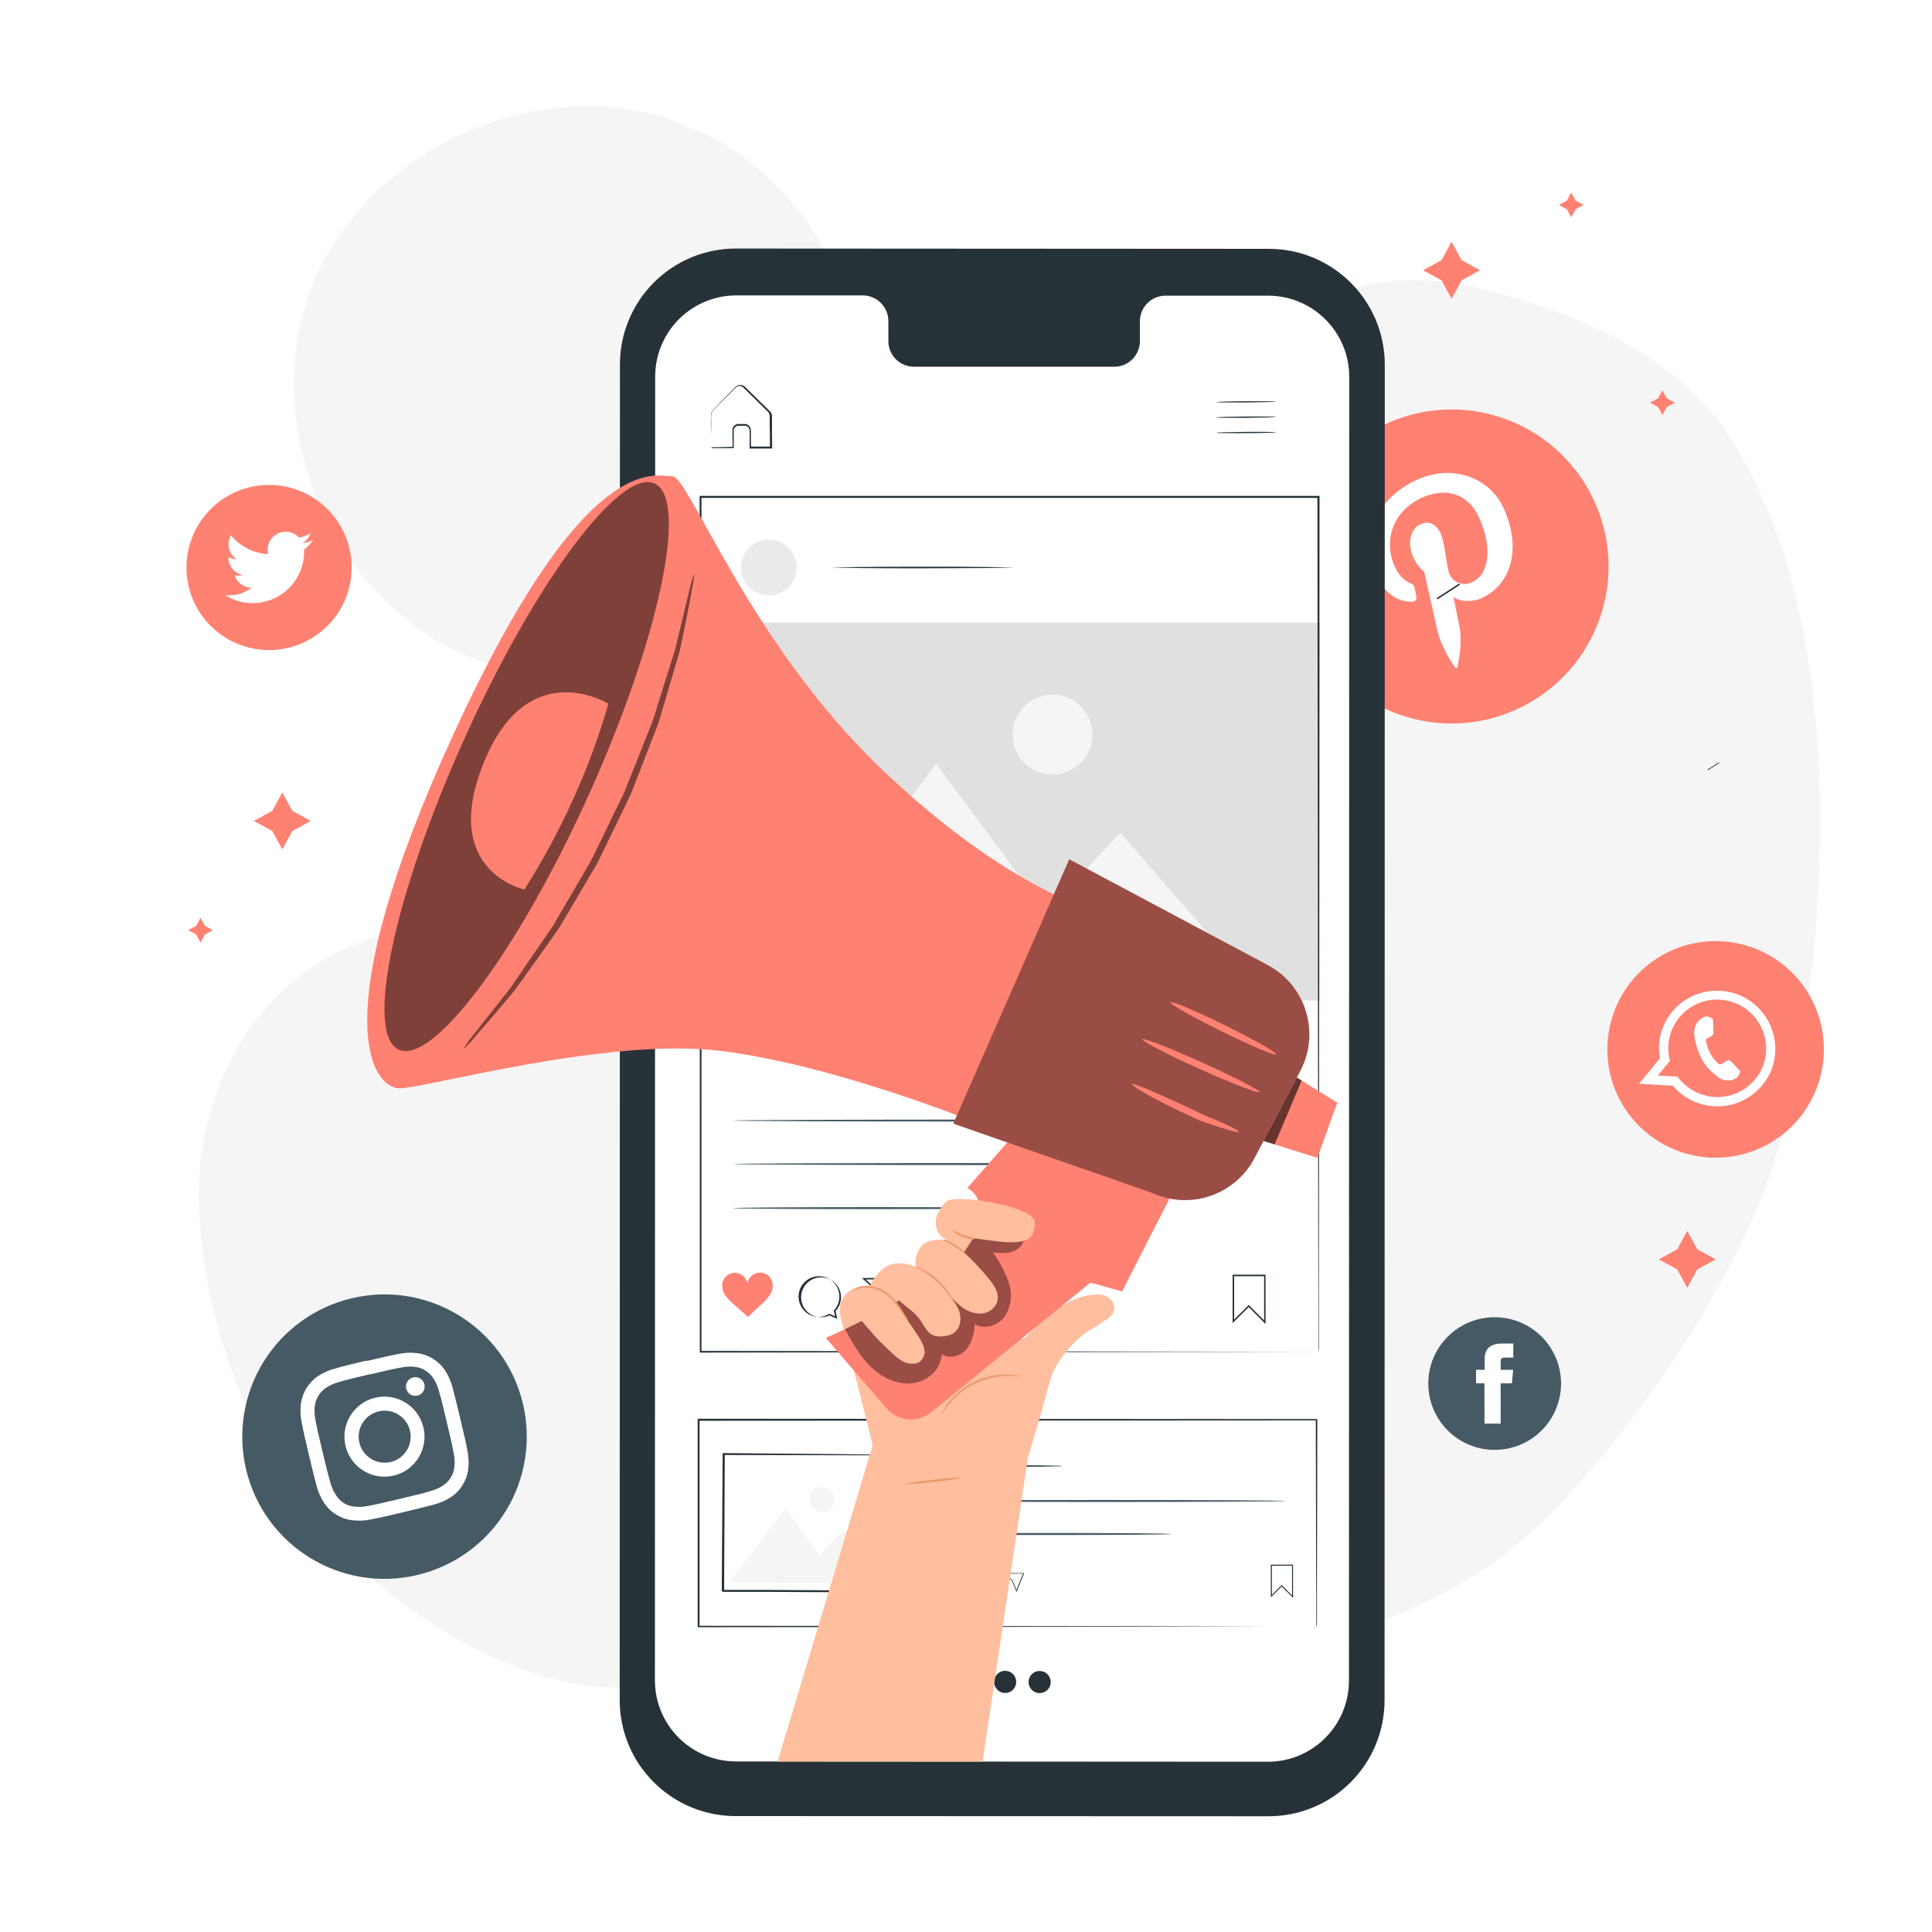
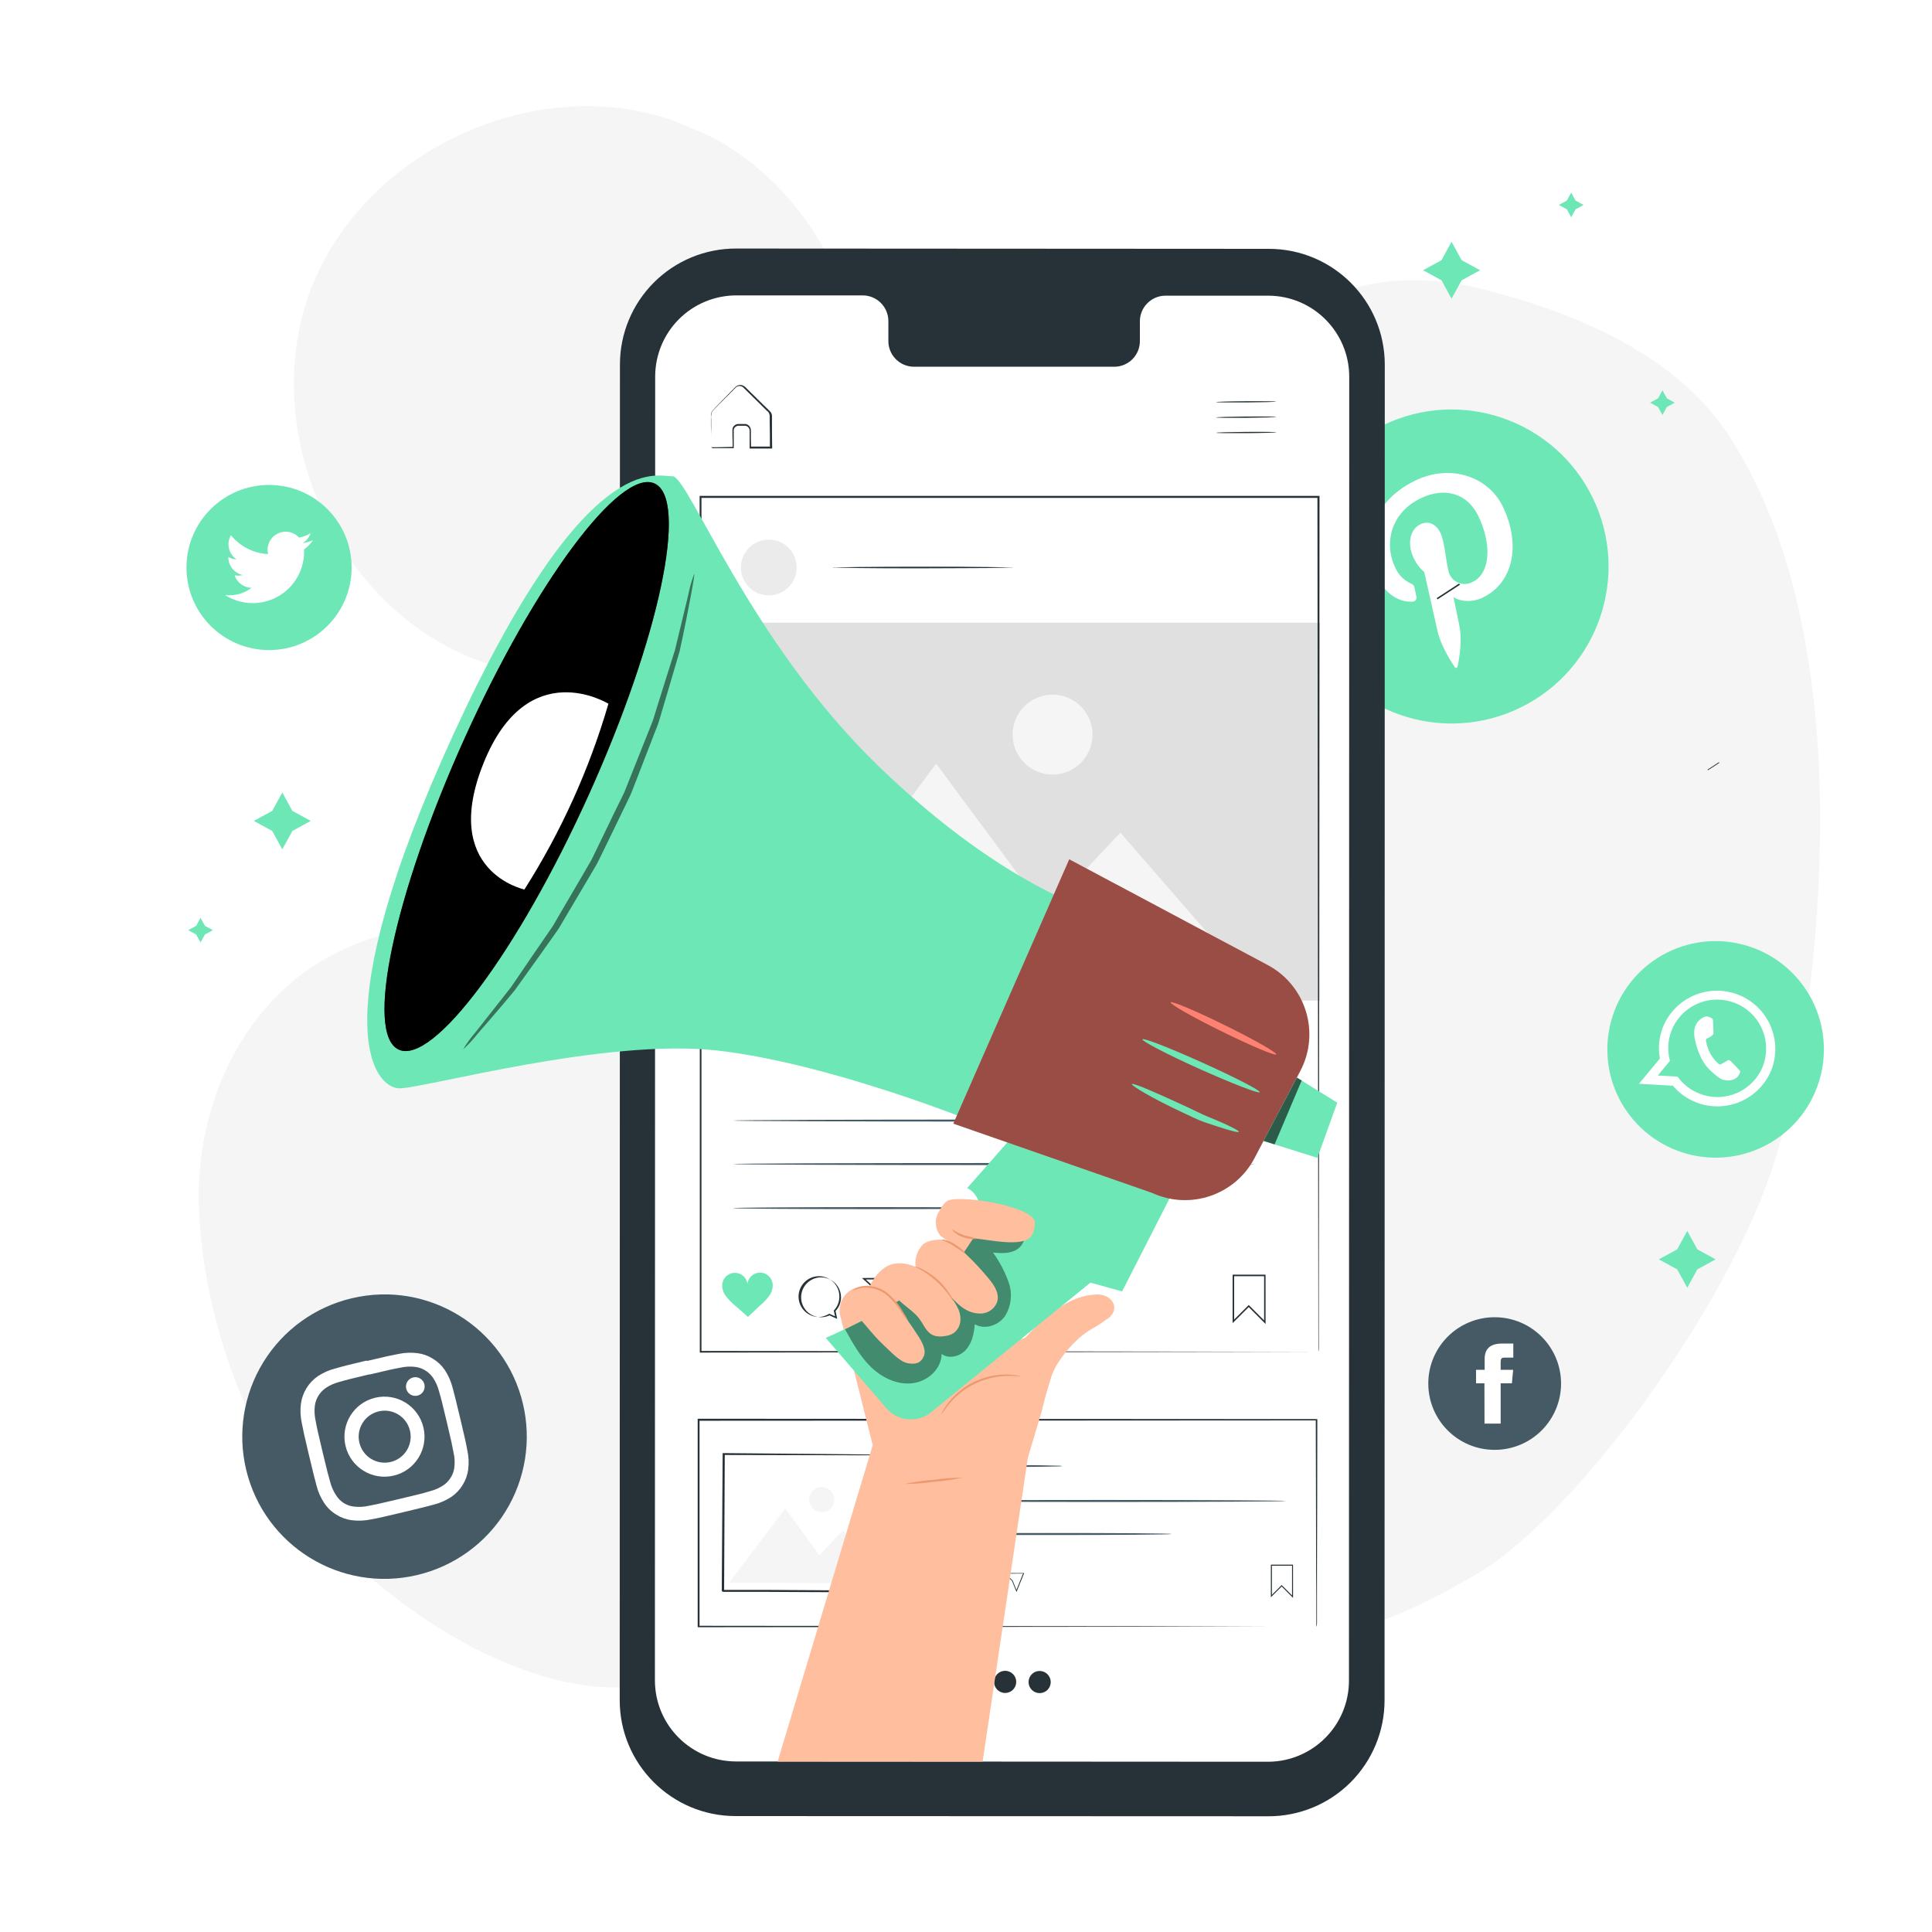
<svg xmlns="http://www.w3.org/2000/svg" class="animated" id="freepik_stories-mobile-marketing" viewBox="0 0 500 500" version="1.1" xmlnssvgjs="http://svgjs.com/svgjs">
  <style>svg#freepik_stories-mobile-marketing:not(.animated) .animable {opacity: 0;}svg#freepik_stories-mobile-marketing.animated #freepik--Icons--inject-197 {animation: 1.5s Infinite  linear floating;animation-delay: 0s;}svg#freepik_stories-mobile-marketing.animated #freepik--Megaphone--inject-197 {animation: 6s Infinite  linear shake;animation-delay: 0s;}            @keyframes floating {                0% {                    opacity: 1;                    transform: translateY(0px);                }                50% {                    transform: translateY(-10px);                }                100% {                    opacity: 1;                    transform: translateY(0px);                }            }                    @keyframes shake {                10%, 90% {                    transform: translate3d(-1px, 0, 0);                  }                  20%, 80% {                    transform: translate3d(2px, 0, 0);                  }                  30%, 50%, 70% {                    transform: translate3d(-4px, 0, 0);                  }                  40%, 60% {                    transform: translate3d(4px, 0, 0);                  }            }        .animator-hidden { display: none; }</style>
  <g id="freepik--background-simple--inject-197" class="animable" style="transform-origin: 261.224px 232.095px;">
    <path d="M469.9,186.18c-2.59-27.48-9-52.63-22.49-73.47S407.79,80.89,383.7,74.83,339.46,74.49,322,92.14c-18.3,18.49-23.86,46.94-29,72.45s-15,58.57-35.76,74.3c-23.61,17.92-60.7,8.23-90,3.76s-61.75-8.79-86.46,7.59c-20.26,13.44-30.51,39-29.27,63.28s8.72,46.73,20.95,67.75c16.83,29,66.47,64.17,99.89,53.48l144.12-8.12c27.17-12.47,21,6.77,65.34-19.05,25.84-15,65.69-69.46,77.4-106.9C469.49,267.83,473.12,220.44,469.9,186.18Z" style="fill: rgb(245, 245, 245); transform-origin: 261.224px 254.603px;" id="el6wc5trmtk1" class="animable" />
    <path d="M182.86,34.82,173.69,31c-36.05-12.22-79.95,8.55-93.36,44.18s5.87,80.19,41,94.79,80.34-3.19,96.11-37.84S217,51.74,182.86,34.82Z" style="fill: rgb(245, 245, 245); transform-origin: 149.774px 101.29px;" id="elu1hr32lqx9s" class="animable" />
  </g>
  <g id="freepik--Floor--inject-197" class="animable animator-hidden" style="transform-origin: 248.985px 469.32px;">
    <path d="M470.47,469.32c0,.15-99.17.26-221.47.26s-221.5-.11-221.5-.26,99.15-.26,221.5-.26S470.47,469.18,470.47,469.32Z" style="fill: rgb(38, 50, 56); transform-origin: 248.985px 469.32px;" id="el2fq886upwyy" class="animable" />
  </g>
  <g id="freepik--Icons--inject-197" class="animable" style="transform-origin: 260.142px 257.292px;">
-     <path d="M393.43,183.15h0a40.64,40.64,0,0,1-54.31-18.77h0a40.64,40.64,0,0,1,18.77-54.31h0a40.63,40.63,0,0,1,54.31,18.77h0A40.63,40.63,0,0,1,393.43,183.15Z" style="fill: #FF8172; transform-origin: 375.662px 146.608px;" id="elsxfchmkb51n" class="animable" />
+     <path d="M393.43,183.15h0a40.64,40.64,0,0,1-54.31-18.77h0a40.64,40.64,0,0,1,18.77-54.31h0a40.63,40.63,0,0,1,54.31,18.77h0A40.63,40.63,0,0,1,393.43,183.15Z" style="fill: #6EE7B7; transform-origin: 375.662px 146.608px;" id="elsxfchmkb51n" class="animable" />
    <path d="M365.62,155.69a1,1,0,0,0,.95-1.23c-.1-.49-.37-1.73-.47-2.24-.14-.71-.31-.9-1-1.22a8,8,0,0,1-4-4.09c-3.06-6.3-1.09-14.23,6.47-17.9,6.69-3.26,12.36-1,15,4.5,3.49,7.19,3.26,14.8-1.46,17.1a4.29,4.29,0,0,1-6.27-2.89c-.78-3.52-1-7.63-2.1-9.91-1-2-2.92-3.21-5.18-2.11-2.67,1.3-3.47,5.1-1.67,8.79a10.68,10.68,0,0,0,2.71,3.56s2.9,12.88,3.4,15.14c1,4.49,4.22,9,4.53,9.51a.38.38,0,0,0,.67-.15c.09-.44,1.36-5.9.53-10.34-.23-1.26-1.58-7.71-1.58-7.71,1.67,1.23,4.91,1.46,7.6.15,8-3.9,9.9-13.85,5.14-23.63-3.59-7.39-13.21-11.23-22.72-6.6-11.85,5.76-13.69,17.15-10.25,24.23C358,152.94,361.45,156,365.62,155.69Z" style="fill: rgb(255, 255, 255); transform-origin: 372.921px 147.627px;" id="elkyjuluma6rl" class="animable" />
-     <path d="M434,297.76h0a28,28,0,0,1-16.17-36.18h0A28,28,0,0,1,454,245.4h0a28,28,0,0,1,16.17,36.18h0A28,28,0,0,1,434,297.76Z" style="fill: #FF8172; transform-origin: 444px 271.58px;" id="el8yog5e22wot" class="animable" />
+     <path d="M434,297.76h0a28,28,0,0,1-16.17-36.18h0A28,28,0,0,1,454,245.4h0a28,28,0,0,1,16.17,36.18h0A28,28,0,0,1,434,297.76Z" style="fill: #6EE7B7; transform-origin: 444px 271.58px;" id="el8yog5e22wot" class="animable" />
    <path d="M458.64,276.34a15.09,15.09,0,0,0-28.07-11c-.09.2-.17.41-.25.61a14.82,14.82,0,0,0-.74,8l-5.41,6.53,8.76.5a15.09,15.09,0,0,0,25.58-4.26A3.62,3.62,0,0,0,458.64,276.34Zm-18.72,6.73a12.6,12.6,0,0,1-5.77-4.44l-5.11-.29,3.15-3.8a12.47,12.47,0,0,1,.37-7.76c.15-.38.32-.76.5-1.12a12.69,12.69,0,0,1,23.52,9.24c-.09.32-.19.63-.31.94A12.65,12.65,0,0,1,439.92,283.07Z" style="fill: rgb(255, 255, 255); fill-rule: evenodd; transform-origin: 441.807px 271.359px;" id="elqfyjiv41y3i" class="animable" />
    <path d="M449.8,276.6c-.29-.3-1.66-1.78-1.94-2s-.48-.38-.84-.12-1.33.77-1.61.92-.5.1-.78-.2a10.09,10.09,0,0,1-2.13-2.77,11,11,0,0,1-1-3.1c-.06-.42.18-.54.42-.64s.5-.27.75-.4l.19-.12a3.53,3.53,0,0,0,.37-.33.65.65,0,0,0,.21-.61c0-.2-.07-2.16-.1-2.95s-.36-.79-.56-.87-.42-.2-.65-.28a1.37,1.37,0,0,0-1.09.07,4.16,4.16,0,0,0-2.3,2.41,4.66,4.66,0,0,0-.27,1.23,8.26,8.26,0,0,0,.33,2.85c.09.29.94,4.71,3.92,7.43s3.17,2.26,3.83,2.44a3.67,3.67,0,0,0,3-.74,3,3,0,0,0,.83-1.55C450.27,277.08,450.08,276.9,449.8,276.6Z" style="fill: rgb(255, 255, 255); fill-rule: evenodd; transform-origin: 444.418px 271.338px;" id="ely88ja86tu4" class="animable" />
-     <path d="M69.63,168.24h0a21.37,21.37,0,0,1-21.37-21.37h0A21.37,21.37,0,0,1,69.63,125.5h0A21.37,21.37,0,0,1,91,146.87h0A21.37,21.37,0,0,1,69.63,168.24Z" style="fill: #FF8172; transform-origin: 69.63px 146.87px;" id="el3r9x7bfvo6o" class="animable" />
+     <path d="M69.63,168.24h0a21.37,21.37,0,0,1-21.37-21.37h0A21.37,21.37,0,0,1,69.63,125.5h0A21.37,21.37,0,0,1,91,146.87h0A21.37,21.37,0,0,1,69.63,168.24Z" style="fill: #6EE7B7; transform-origin: 69.63px 146.87px;" id="el3r9x7bfvo6o" class="animable" />
    <path d="M58.25,154a13.3,13.3,0,0,0,20.44-11.8A9.58,9.58,0,0,0,81,139.81a9.65,9.65,0,0,1-2.69.74A4.7,4.7,0,0,0,80.39,138a9.14,9.14,0,0,1-3,1.13,4.68,4.68,0,0,0-8,4.27,13.29,13.29,0,0,1-9.63-4.89,4.69,4.69,0,0,0,1.45,6.24,4.6,4.6,0,0,1-2.12-.58,4.68,4.68,0,0,0,3.75,4.64,4.67,4.67,0,0,1-2.11.08,4.68,4.68,0,0,0,4.36,3.24A9.39,9.39,0,0,1,58.25,154Z" style="fill: rgb(255, 255, 255); transform-origin: 69.625px 146.848px;" id="elhxdnhiy0bv7" class="animable" />
    <path d="M108,407.61h0A36.8,36.8,0,0,1,63.7,380.34h0A36.8,36.8,0,0,1,91,336h0a36.8,36.8,0,0,1,44.33,27.27h0A36.8,36.8,0,0,1,108,407.61Z" style="fill: rgb(69, 90, 100); transform-origin: 99.514px 371.802px;" id="eldk5trirrr89" class="animable" />
    <path d="M95.67,355.72c5.24-1.25,5.87-1.38,8-1.78a11.18,11.18,0,0,1,3.8-.19,6.29,6.29,0,0,1,2.61.93,6.43,6.43,0,0,1,2,1.91,11.22,11.22,0,0,1,1.54,3.48c.59,2.05.76,2.67,2,7.91s1.37,5.87,1.77,8a10.92,10.92,0,0,1,.19,3.8,6,6,0,0,1-.93,2.61,6.29,6.29,0,0,1-1.9,2,11.31,11.31,0,0,1-3.49,1.54c-2,.59-2.66.76-7.9,2s-5.87,1.38-8,1.78a11,11,0,0,1-3.81.19,6.2,6.2,0,0,1-2.61-.93A6.08,6.08,0,0,1,87,387a11.06,11.06,0,0,1-1.55-3.48c-.58-2.05-.75-2.66-2-7.9s-1.38-5.87-1.78-8a11.52,11.52,0,0,1-.19-3.81,6.64,6.64,0,0,1,2.84-4.61,11.17,11.17,0,0,1,3.48-1.55c2-.58,2.67-.75,7.91-2m-.84-3.54c-5.33,1.27-6,1.45-8.07,2.05a14.62,14.62,0,0,0-4.55,2,10.36,10.36,0,0,0-4.37,7.1,14.85,14.85,0,0,0,.22,5c.41,2.11.54,2.79,1.81,8.12s1.45,6,2,8.06a14.51,14.51,0,0,0,2,4.55A9.91,9.91,0,0,0,87.06,392a9.8,9.8,0,0,0,4,1.43,14.79,14.79,0,0,0,5-.22c2.11-.4,2.79-.54,8.12-1.81s6-1.45,8.06-2a15,15,0,0,0,4.55-2,9.91,9.91,0,0,0,2.94-3.09,10.07,10.07,0,0,0,1.44-4,14.84,14.84,0,0,0-.23-5c-.4-2.12-.54-2.79-1.81-8.12s-1.45-6-2-8.07a15.1,15.1,0,0,0-2-4.55,9.88,9.88,0,0,0-3.09-2.93,9.73,9.73,0,0,0-4-1.44,14.79,14.79,0,0,0-5,.22c-2.12.41-2.79.54-8.12,1.81" style="fill: rgb(255, 255, 255); transform-origin: 99.523px 371.815px;" id="elpwrsl8tjdng" class="animable" />
    <path d="M97.1,361.73a10.36,10.36,0,1,0,12.48,7.68,10.37,10.37,0,0,0-12.48-7.68m4,16.63a6.73,6.73,0,1,1,5-8.11,6.73,6.73,0,0,1-5,8.11" style="fill: rgb(255, 255, 255); transform-origin: 99.501px 371.809px;" id="elqir8vgjdzi8" class="animable" />
    <path d="M109.84,358.28a2.42,2.42,0,1,1-2.92-1.8,2.41,2.41,0,0,1,2.92,1.8" style="fill: rgb(255, 255, 255); transform-origin: 107.484px 358.832px;" id="elkubyp13rbu" class="animable" />
    <path d="M386.81,375.22h0a17.16,17.16,0,0,1-17.17-17.16h0a17.16,17.16,0,0,1,17.17-17.16h0A17.16,17.16,0,0,1,404,358.06h0A17.16,17.16,0,0,1,386.81,375.22Z" style="fill: rgb(69, 90, 100); transform-origin: 386.82px 358.06px;" id="elmtb9uf520lk" class="animable" />
    <path d="M384.19,368.43h4.18V358h2.91l.32-3.5h-3.23v-2c0-.82.17-1.15,1-1.15h2.27v-3.64h-2.9c-3.11,0-4.51,1.37-4.51,4v2.8H382V358h2.17Z" style="fill: rgb(255, 255, 255); transform-origin: 386.82px 358.07px;" id="elzasxqacla9a" class="animable" />
  </g>
  <g id="freepik--Device--inject-197" class="animable" style="transform-origin: 259.38px 267.185px;">
    <path d="M328.27,470.05,190.38,470a30,30,0,0,1-30-30l.06-345.68a30,30,0,0,1,30.06-30l137.88.08a30,30,0,0,1,30,30L358.32,440A30,30,0,0,1,328.27,470.05Z" style="fill: rgb(38, 50, 56); transform-origin: 259.38px 267.185px;" id="ely4s29xlhrk" class="animable" />
    <path d="M328.23,76.52l-26.74,0A6.65,6.65,0,0,0,295,83.28v4.85a6.63,6.63,0,0,1-6.49,6.78l-52.11,0a6.64,6.64,0,0,1-6.49-6.79V83.24a6.66,6.66,0,0,0-6.49-6.79H214l-23.39,0a21,21,0,0,0-21.05,21l-.07,337.41a21,21,0,0,0,21,21l137.62.08a21,21,0,0,0,21-21l.07-337.42A21,21,0,0,0,328.23,76.52Z" style="fill: rgb(255, 255, 255); transform-origin: 259.335px 266.195px;" id="eltoopp7h2au" class="animable" />
    <path d="M330.24,103.93c0,.09-3.48.19-7.76.22s-7.77,0-7.77-.09,3.47-.2,7.76-.23S330.24,103.84,330.24,103.93Z" style="fill: rgb(38, 50, 56); transform-origin: 322.475px 103.991px;" id="el5d04bok6oo6" class="animable" />
    <path d="M330.27,107.9c0,.09-3.47.19-7.76.23s-7.77,0-7.77-.1,3.48-.19,7.77-.23S330.27,107.81,330.27,107.9Z" style="fill: rgb(38, 50, 56); transform-origin: 322.505px 107.966px;" id="eluoutfpi8nj" class="animable" />
    <path d="M330.31,111.87c0,.09-3.48.2-7.77.23s-7.76,0-7.77-.1,3.48-.19,7.77-.23S330.31,111.78,330.31,111.87Z" style="fill: rgb(38, 50, 56); transform-origin: 322.54px 111.934px;" id="elma6414e2e3" class="animable" />
    <path d="M184,115.75l.41,0,1.13,0,4.18-.1-.12.11c0-.92,0-1.93-.05-3,0-.56,0-1.09,0-1.74a1.61,1.61,0,0,1,1.4-1.29c.68,0,1.27,0,2,0a1.63,1.63,0,0,1,1.37,1.61c0,1.42,0,2.89.05,4.42l-.19-.19,5.27,0-.2.2c0-2.12,0-4.32-.06-6.57,0-.56,0-1.11,0-1.67a1.67,1.67,0,0,0-.74-1.24l-2.3-2.28-2.23-2.19-1.07-1.06c-.37-.36-.66-.73-1.09-.82a1.43,1.43,0,0,0-1.21.23c-.32.27-.66.65-1,1l-1.9,1.91c-1.19,1.23-2.43,2.36-3.33,3.43a3.76,3.76,0,0,0-.26,2c0,.65,0,1.27,0,1.85,0,1.14,0,2.14,0,3s0,1.39,0,1.91a5.54,5.54,0,0,1,0,.69,5.69,5.69,0,0,1,0-.63c0-.51,0-1.14,0-1.89s0-1.87-.07-3c0-.6,0-1.23,0-1.9,0-.34,0-.68,0-1a2.18,2.18,0,0,1,.29-1.1c1-1.19,2.14-2.25,3.34-3.52l1.88-1.93c.34-.33.61-.66,1-1a1.79,1.79,0,0,1,1.53-.31,2.93,2.93,0,0,1,1.27.91l1.08,1.06,2.23,2.19,2.31,2.26a4.61,4.61,0,0,1,.59.64,1.73,1.73,0,0,1,.28.89c0,.56,0,1.12,0,1.68,0,2.25,0,4.45.05,6.57v.2h-.2l-5.27,0H194v-.19c0-1.53,0-3,0-4.42a1.27,1.27,0,0,0-1.06-1.28c-.61,0-1.33,0-1.92,0a1.29,1.29,0,0,0-1.13,1c0,.53,0,1.14,0,1.68,0,1.09,0,2.11,0,3v.12h-.12l-4.25,0-1.11,0A2.29,2.29,0,0,1,184,115.75Z" style="fill: rgb(38, 50, 56); transform-origin: 191.915px 107.852px;" id="el9p5jd9rta5" class="animable" />
    <path d="M275,379.41a8.36,8.36,0,0,1-1.45.1l-3.94.08c-3.32.05-7.92.08-13,.08s-9.68,0-13-.08l-3.94-.08a8.5,8.5,0,0,1-1.45-.1,7.36,7.36,0,0,1,1.45-.1l3.94-.09c3.32,0,7.92-.07,13-.07s9.67,0,13,.07l3.94.09A7.25,7.25,0,0,1,275,379.41Z" style="fill: rgb(69, 90, 100); transform-origin: 256.61px 379.41px;" id="el05hnzwscc21" class="animable" />
    <path d="M332.77,388.45c0,.15-21.17.26-47.28.26s-47.28-.11-47.28-.26,21.17-.26,47.28-.26S332.77,388.31,332.77,388.45Z" style="fill: rgb(69, 90, 100); transform-origin: 285.49px 388.45px;" id="el58ed9i51m4r" class="animable" />
    <path d="M303.22,397c0,.15-14.55.26-32.5.26s-32.51-.11-32.51-.26,14.55-.26,32.51-.26S303.22,396.82,303.22,397Z" style="fill: rgb(69, 90, 100); transform-origin: 270.715px 397px;" id="elmiqnzhpo8e" class="animable" />
    <path d="M334.64,413.53l-2.94-2.95-2.8,2.79,0-8.44h5.73Zm-2.94-3.32.09.09,2.59,2.6v-7.7h-5.21v7.55Z" style="fill: rgb(38, 50, 56); transform-origin: 331.77px 409.23px;" id="elldylao2cw4" class="animable" />
    <path d="M256.41,412.43l-1-.46a2.65,2.65,0,1,1,.8-.58ZM254,406.81a2.69,2.69,0,0,0,.05,5.37,2.86,2.86,0,0,0,1.29-.41l0,0,.77.34-.18-.75,0,0a2.68,2.68,0,0,0-2-4.49Z" style="fill: rgb(38, 50, 56); transform-origin: 254.214px 409.62px;" id="ele9irwgx1am6" class="animable" />
    <path d="M263.07,412l-1.18-2.9-2.23-2,5.4,0Zm-2.91-4.73,1.9,1.74,1,2.47,1.7-4.25Z" style="fill: rgb(38, 50, 56); transform-origin: 262.36px 409.55px;" id="eldzw7a4a2qa4" class="animable" />
    <g id="ell6ywrmdn6nq">
      <rect x="261.78" y="407.95" width="3.52" height="0.2" style="fill: rgb(38, 50, 56); transform-origin: 263.54px 408.05px; transform: rotate(-33.05deg);" class="animable" id="elkamaksfbubb" />
    </g>
-     <path d="M247.9,407.66a1.67,1.67,0,0,0-3.29.11,1.67,1.67,0,0,0-3.3-.06,2.27,2.27,0,0,0,.41,1.63,6.6,6.6,0,0,0,1.18,1.24c.61.53,1.16,1,1.76,1.56.6-.54,1.1-1.05,1.7-1.59a6.6,6.6,0,0,0,1.16-1.26A2.22,2.22,0,0,0,247.9,407.66Z" style="fill: #FF8172; transform-origin: 244.609px 409.233px;" id="elgoahrkptx7t" class="animable" />
+     <path d="M247.9,407.66a1.67,1.67,0,0,0-3.29.11,1.67,1.67,0,0,0-3.3-.06,2.27,2.27,0,0,0,.41,1.63,6.6,6.6,0,0,0,1.18,1.24c.61.53,1.16,1,1.76,1.56.6-.54,1.1-1.05,1.7-1.59a6.6,6.6,0,0,0,1.16-1.26A2.22,2.22,0,0,0,247.9,407.66Z" style="fill: #6EE7B7; transform-origin: 244.609px 409.233px;" id="elgoahrkptx7t" class="animable" />
    <path d="M340.66,421s0-.33,0-.94,0-1.54,0-2.74c0-2.41,0-6-.05-10.56,0-9.19-.05-22.56-.09-39.33l.17.17-159.91.09h0l.26-.26c0,18.62,0,36.67,0,53.57l-.25-.25,114.43.11,33.4.07,9,0h2.32l.8,0h-.77l-2.29,0-8.91,0-33.35.07-114.6.12h-.26V421c0-16.9,0-34.95,0-53.57v-.26h.28l159.91.09h.17v.17c0,16.81-.07,30.22-.09,39.44,0,4.58,0,8.11,0,10.52,0,1.18,0,2.08,0,2.7S340.66,421,340.66,421Z" style="fill: rgb(38, 50, 56); transform-origin: 260.74px 394.145px;" id="elc0gkvqfnwka" class="animable" />
    <g id="eljhnqkfv3q">
      <rect x="191.73" y="372.05" width="35.42" height="44.3" style="fill: rgb(235, 235, 235); transform-origin: 209.44px 394.2px; transform: rotate(-89.67deg);" class="animable" id="eltr3d8bkq0e" />
    </g>
    <path d="M231.69,376.62h-.85l-2.42,0h-9.09l-32-.07.24-.23c-.05,10.55-.11,22.63-.17,35.41.05.07-.49-.49-.26-.26h3.05l3,0,6,0,11.5.07,20.74.15-.21.22c.1-10.64.19-19.46.26-25.66,0-3.08.07-5.5.09-7.19,0-.81,0-1.44,0-1.9s0-.67,0-.67,0,.2,0,.62,0,1.07,0,1.87c0,1.67,0,4.08,0,7.14,0,6.23,0,15.1,0,25.79v.21h-.22l-20.74-.08-11.5-.06-6,0-3,0h-3.05l-.27-.27c.09-12.79.16-24.87.23-35.41v-.24h.24l32.1.29,9,.12,2.37,0,.6,0Z" style="fill: rgb(38, 50, 56); transform-origin: 209.24px 394.09px;" id="elym2f1llgpcg" class="animable" />
    <g id="el9i3pwtajich">
      <rect x="193.93" y="373.61" width="30.96" height="41.19" style="fill: rgb(224, 224, 224); transform-origin: 209.41px 394.205px; transform: rotate(-89.67deg);" class="animable" id="el7qdjlo98r1n" />
    </g>
    <polygon points="188.72 409.56 203.22 390.4 212.06 402.49 218.14 396.09 229.91 409.8 188.72 409.56" style="fill: rgb(245, 245, 245); transform-origin: 209.315px 400.1px;" id="el39dkp7sxsqk" class="animable" />
    <path d="M215.93,388.12a3.25,3.25,0,1,1-3.23-3.26A3.24,3.24,0,0,1,215.93,388.12Z" style="fill: rgb(245, 245, 245); transform-origin: 212.68px 388.11px;" id="ell4eg1vke7jk" class="animable" />
    <path d="M262.09,146.87a1.44,1.44,0,0,1-.48,0l-1.35.05-5,.09c-4.21,0-10,.07-16.46.07s-12.25,0-16.46-.07l-5-.09-1.36-.05a1.34,1.34,0,0,1-.47,0,1.74,1.74,0,0,1,.47-.05l1.36,0,5-.08c4.21-.05,10-.08,16.46-.08s12.25,0,16.46.08l5,.08,1.35,0A1.87,1.87,0,0,1,262.09,146.87Z" style="fill: rgb(38, 50, 56); transform-origin: 238.8px 146.87px;" id="el84ai71crna4" class="animable" />
    <path d="M327.53,342.65l-4.36-4.38L319,342.42l0-12.54,8.52,0Zm-4.36-4.92.13.13,3.85,3.86,0-11.44h-7.76v11.22Z" style="fill: rgb(38, 50, 56); transform-origin: 323.265px 336.265px;" id="el6f7hv5ftgef" class="animable" />
    <path d="M216.67,341.33l-2-.91a5.16,5.16,0,1,1,1.57-1.13Zm-4.77-11.05a5.28,5.28,0,0,0,.09,10.56,5.49,5.49,0,0,0,2.54-.8l.09-.05,1.5.67-.34-1.48.07-.07a5.27,5.27,0,0,0-3.95-8.83Z" style="fill: rgb(38, 50, 56); transform-origin: 212.159px 335.805px;" id="elg0tdmlxx2nv" class="animable" />
    <path d="M229.79,340.46l-2.34-5.71-4.38-4,10.64-.08Zm-5.73-9.33,3.74,3.43,2,4.86,3.34-8.36Z" style="fill: rgb(38, 50, 56); transform-origin: 228.39px 335.565px;" id="el6bbi615bd5" class="animable" />
    <g id="elp4gyvmvns5q">
      <rect x="227.24" y="332.52" width="6.92" height="0.39" style="fill: rgb(38, 50, 56); transform-origin: 230.7px 332.715px; transform: rotate(-33.05deg);" class="animable" id="elskkeirpgcxf" />
    </g>
-     <path d="M199.93,332a3.29,3.29,0,0,0-6.49.21,3.29,3.29,0,0,0-6.49-.11,4.45,4.45,0,0,0,.81,3.2,13.51,13.51,0,0,0,2.33,2.45c1.19,1,2.28,2,3.47,3.07,1.16-1.06,2.16-2.06,3.33-3.13a13.47,13.47,0,0,0,2.29-2.48A4.46,4.46,0,0,0,199.93,332Z" style="fill: #FF8172; transform-origin: 193.445px 335.083px;" id="elhvv7qge5avd" class="animable" />
+     <path d="M199.93,332a3.29,3.29,0,0,0-6.49.21,3.29,3.29,0,0,0-6.49-.11,4.45,4.45,0,0,0,.81,3.2,13.51,13.51,0,0,0,2.33,2.45c1.19,1,2.28,2,3.47,3.07,1.16-1.06,2.16-2.06,3.33-3.13a13.47,13.47,0,0,0,2.29-2.48A4.46,4.46,0,0,0,199.93,332Z" style="fill: #6EE7B7; transform-origin: 193.445px 335.083px;" id="elhvv7qge5avd" class="animable" />
    <circle cx="198.96" cy="146.87" r="7.22" style="fill: rgb(235, 235, 235); transform-origin: 198.96px 146.87px;" id="eluw806mxhhr" class="animable" />
    <path d="M324.81,301.25c0,.15-30.26.27-67.58.27s-67.59-.12-67.59-.27,30.26-.26,67.59-.26S324.81,301.11,324.81,301.25Z" style="fill: rgb(69, 90, 100); transform-origin: 257.225px 301.255px;" id="el711j72ck8g8" class="animable" />
    <path d="M324.81,290c0,.14-30.26.26-67.58.26s-67.59-.12-67.59-.26,30.26-.26,67.59-.26S324.81,289.86,324.81,290Z" style="fill: rgb(69, 90, 100); transform-origin: 257.225px 290px;" id="elaeoasqm8lhq" class="animable" />
    <path d="M263.21,312.66c0,.14-16.47.26-36.78.26s-36.79-.12-36.79-.26,16.47-.26,36.79-.26S263.21,312.52,263.21,312.66Z" style="fill: rgb(69, 90, 100); transform-origin: 226.425px 312.66px;" id="elns590mmagph" class="animable" />
    <path d="M254.14,435.29a2.88,2.88,0,1,1-2.86-2.93A2.89,2.89,0,0,1,254.14,435.29Z" style="fill: rgb(38, 50, 56); transform-origin: 251.26px 435.24px;" id="el0pdkh27dqkfc" class="animable" />
    <path d="M263,435.33a2.87,2.87,0,1,1-2.86-2.93A2.88,2.88,0,0,1,263,435.33Z" style="fill: rgb(38, 50, 56); transform-origin: 260.131px 435.27px;" id="el57qqjaivzdh" class="animable" />
    <path d="M271.93,435.37a2.87,2.87,0,1,1-2.86-2.93A2.89,2.89,0,0,1,271.93,435.37Z" style="fill: rgb(38, 50, 56); transform-origin: 269.06px 435.31px;" id="el5lzu9ogo4l8" class="animable" />
    <rect x="181.69" y="161.15" width="159.93" height="97.8" style="fill: rgb(224, 224, 224); transform-origin: 261.655px 210.05px;" id="elqosnde07hdm" class="animable" />
    <polygon points="196.46 258.98 242.28 197.64 270.7 236 289.95 215.48 327.72 258.94 196.46 258.98" style="fill: rgb(245, 245, 245); transform-origin: 262.09px 228.31px;" id="elmkj0xw8pj5o" class="animable" />
    <path d="M282.74,190.11a10.34,10.34,0,1,1-10.34-10.33A10.34,10.34,0,0,1,282.74,190.11Z" style="fill: rgb(245, 245, 245); transform-origin: 272.4px 190.12px;" id="elihtjz10o25k" class="animable" />
    <path d="M341.19,349.85c0-2.09-.1-90.44-.24-221.24l.24.24-159.91,0h0l.26-.26c0,82.74,0,159.31,0,221.24l-.22-.21,159.93.21-159.93.22h-.21v-.22c0-61.93,0-138.5-.05-221.24v-.26h.28l159.91,0h.24v.23c-.05,65.47-.09,120.8-.12,159.78,0,19.46-.05,34.83-.06,45.35,0,5.24,0,9.27,0,12,0,1.35,0,2.38,0,3.08S341.19,349.85,341.19,349.85Z" style="fill: rgb(38, 50, 56); transform-origin: 261.275px 239.19px;" id="el1pd0xjjgfhu" class="animable" />
  </g>
  <g id="freepik--Megaphone--inject-197" class="animable" style="transform-origin: 220.559px 289.481px;">
    <path d="M266,377.3l3.54-11.89c.62-2.58,1.44-5.62,2.54-9.09,1-3.12,3.54-6.4,5.86-8.76,3.61-3.67,5.33-3.69,7.75-5.64.22-.14.47-.35.68-.46a3.81,3.81,0,0,0,1.18-1c2.09-2.26.08-5.77-4.17-5.43-3.19.25-8.41,1.16-16.89,9.91-.11.14-.22.25-.32.38-4.45,5.79-8.63-10.73-9.39-16.88a6.43,6.43,0,0,0-8.71-5l-20.66,9.66a9.67,9.67,0,0,0-6,.2,6.16,6.16,0,0,0-3.94,7.29L225.86,374l-24.61,81.9H254.3Z" style="fill: rgb(255, 190, 157); transform-origin: 244.816px 389.446px;" id="elgu7baqiqsm" class="animable" />
-     <path d="M306.8,302.08l-16.4,32.14-8.2-2.28L241,365.47a8.34,8.34,0,0,1-11.59-1l-15.7-18.23s31.65-13.63,37.5-24.91-.91-13.85-.91-13.85l14.89-16.92Z" style="fill: #FF8172; transform-origin: 260.255px 328.958px;" id="elh3de3wirlnj" class="animable" />
-     <path d="M285.53,236.44s-24-5.31-57.79-37.79S178.09,123,174,123.24s-22.19-8.17-56.53,66.52-20.81,92-14,91.9,53.22-13.07,82.2-9.78,66.23,18.4,66.23,18.4Z" style="fill: #FF8172; transform-origin: 190.284px 206.671px;" id="eliitxfq7z0a" class="animable" />
+     <path d="M306.8,302.08l-16.4,32.14-8.2-2.28L241,365.47a8.34,8.34,0,0,1-11.59-1l-15.7-18.23s31.65-13.63,37.5-24.91-.91-13.85-.91-13.85l14.89-16.92Z" style="fill: #6EE7B7; transform-origin: 260.255px 328.958px;" id="elh3de3wirlnj" class="animable" />
+     <path d="M285.53,236.44s-24-5.31-57.79-37.79S178.09,123,174,123.24s-22.19-8.17-56.53,66.52-20.81,92-14,91.9,53.22-13.07,82.2-9.78,66.23,18.4,66.23,18.4Z" style="fill: #6EE7B7; transform-origin: 190.284px 206.671px;" id="eliitxfq7z0a" class="animable" />
    <path d="M336.52,277.15l-8.19,15.57-3.67,7a20.32,20.32,0,0,1-26.49,9l-51.45-17.93,30-68.4,51.4,27.39A20.32,20.32,0,0,1,336.52,277.15Z" style="fill: #FF8172; transform-origin: 292.787px 266.488px;" id="elj9029pzk47" class="animable" />
    <g id="el0uqsnk3wuztd">
      <g style="opacity: 0.4; transform-origin: 292.787px 266.488px;" class="animable" id="elp5yjxg0o0o">
        <path d="M336.52,277.15l-8.19,15.57-3.67,7a20.32,20.32,0,0,1-26.49,9l-51.45-17.93,30-68.4,51.4,27.39A20.32,20.32,0,0,1,336.52,277.15Z" id="elsvpl7r4yz2l" class="animable" style="transform-origin: 292.787px 266.488px;" />
      </g>
    </g>
-     <path d="M120.21,191.12c-18.27,40.46-25.88,76.52-17,80.53s30.91-25.53,49.18-66,25.88-76.51,17-80.53S138.48,150.66,120.21,191.12Z" style="fill: #FF8172; transform-origin: 136.3px 198.384px;" id="el8az5lyugggd" class="animable" />
+     <path d="M120.21,191.12c-18.27,40.46-25.88,76.52-17,80.53s30.91-25.53,49.18-66,25.88-76.51,17-80.53S138.48,150.66,120.21,191.12Z" style="fill: black; transform-origin: 136.3px 198.384px;" id="el8az5lyugggd" class="animable" />
    <g id="eldnk5ufrfjyg">
      <g style="opacity: 0.5; transform-origin: 136.3px 198.384px;" class="animable" id="eleweaogp375">
        <path d="M120.21,191.12c-18.27,40.46-25.88,76.52-17,80.53s30.91-25.53,49.18-66,25.88-76.51,17-80.53S138.48,150.66,120.21,191.12Z" id="elscjm9w4pgbh" class="animable" style="transform-origin: 136.3px 198.384px;" />
      </g>
    </g>
-     <polygon points="340.94 299.65 326.99 295.27 335.62 278.87 346.08 285.37 340.94 299.65" style="fill: #FF8172; transform-origin: 336.535px 289.26px;" id="elq77bis6lu4" class="animable" />
+     <polygon points="340.94 299.65 326.99 295.27 335.62 278.87 346.08 285.37 340.94 299.65" style="fill: #6EE7B7; transform-origin: 336.535px 289.26px;" id="elq77bis6lu4" class="animable" />
    <g id="elbimpwkmj3z">
      <g style="opacity: 0.6; transform-origin: 331.93px 287.52px;" class="animable" id="el14us30mhkkn">
        <polygon points="335.62 278.87 326.99 295.27 329.86 296.17 336.87 279.64 335.62 278.87" id="el1ky2m5z5fbf" class="animable" style="transform-origin: 331.93px 287.52px;" />
      </g>
    </g>
-     <path d="M326,282.65c-.2.45-7.16-2.25-15.54-6s-15-7.23-14.81-7.68,7.16,2.26,15.55,6.05S326.21,282.2,326,282.65Z" style="fill: #FF8172; transform-origin: 310.825px 275.81px;" id="elq9etb5yrqz" class="animable" />
+     <path d="M326,282.65c-.2.45-7.16-2.25-15.54-6s-15-7.23-14.81-7.68,7.16,2.26,15.55,6.05S326.21,282.2,326,282.65Z" style="fill: #6EE7B7; transform-origin: 310.825px 275.81px;" id="elq9etb5yrqz" class="animable" />
    <path d="M330.3,272.88c-.22.44-6.52-2.21-14.07-5.93s-13.49-7.09-13.27-7.54,6.51,2.21,14.06,5.93S330.52,272.43,330.3,272.88Z" style="fill: #FF8172; transform-origin: 316.63px 266.144px;" id="el4bgayszb3e6" class="animable" />
-     <path d="M320.6,292.9c-.07.24-1.73-.14-4.37-1-1.32-.41-2.89-.93-4.62-1.52s-3.5-1.53-5.41-2.4c-7.63-3.54-13.46-7-13.27-7.42s6.46,2.29,14,5.8c1.9.86,3.66,1.8,5.32,2.49s3.15,1.3,4.4,1.86C319.15,291.86,320.67,292.66,320.6,292.9Z" style="fill: #FF8172; transform-origin: 306.764px 286.744px;" id="elxomnzsf5kbo" class="animable" />
-     <path d="M157.46,182.13s-20.86-12.94-32.27,15.25,10.53,32.82,10.53,32.82A187.63,187.63,0,0,0,157.46,182.13Z" style="fill: #FF8172; transform-origin: 139.681px 204.683px;" id="el5v5xmuq2qk7" class="animable" />
+     <path d="M320.6,292.9c-.07.24-1.73-.14-4.37-1-1.32-.41-2.89-.93-4.62-1.52s-3.5-1.53-5.41-2.4c-7.63-3.54-13.46-7-13.27-7.42s6.46,2.29,14,5.8c1.9.86,3.66,1.8,5.32,2.49s3.15,1.3,4.4,1.86C319.15,291.86,320.67,292.66,320.6,292.9Z" style="fill: #6EE7B7; transform-origin: 306.764px 286.744px;" id="elxomnzsf5kbo" class="animable" />
+     <path d="M157.46,182.13s-20.86-12.94-32.27,15.25,10.53,32.82,10.53,32.82A187.63,187.63,0,0,0,157.46,182.13Z" style="fill: #ffff; transform-origin: 139.681px 204.683px;" id="el5v5xmuq2qk7" class="animable" />
    <g id="el9z4yv29lati">
      <g style="opacity: 0.5; transform-origin: 149.755px 210.065px;" class="animable" id="ele5e8egxuox">
        <path d="M179.65,148.53c.13,0-.17,1.94-.81,5.39s-1.6,8.44-2.94,14.58L173,178.37q-.79,2.65-1.63,5.49l-.85,2.87c-.31,1-.72,1.91-1.08,2.88l-4.71,12.16c-.41,1.06-.83,2.12-1.24,3.19s-1,2.09-1.47,3.15l-3.1,6.4-3.11,6.39c-.53,1-1,2.12-1.57,3.1s-1.17,2-1.74,2.95l-6.65,11.23c-.54.88-1,1.79-1.6,2.63l-1.73,2.45-3.32,4.68-6,8.37c-4,4.83-7.34,8.64-9.64,11.29a32.77,32.77,0,0,1-3.73,4,32.31,32.31,0,0,1,3.2-4.42c2.22-2.83,5.35-6.79,9.19-11.66l5.75-8.43,3.22-4.69c.56-.8,1.12-1.62,1.69-2.45s1-1.74,1.55-2.63L151,226.1l1.71-2.94c.59-1,1-2,1.55-3.08l3.08-6.35c1-2.15,2.07-4.26,3.09-6.35.48-1,1.06-2.06,1.46-3.12l1.25-3.16,4.78-12c.37-1,.79-1.89,1.11-2.85s.59-1.9.88-2.84l1.7-5.43,3.07-9.75,3.47-14.4A32.28,32.28,0,0,1,179.65,148.53Z" id="elvxvt4ktgcmn" class="animable" style="transform-origin: 149.755px 210.065px;" />
      </g>
    </g>
    <g id="elf805e2q96d">
      <g style="opacity: 0.4; transform-origin: 241.914px 336.713px;" class="animable" id="elui9qbatihpa">
        <path d="M218.69,344c1.91,3.46,3.85,7,6.66,9.73S232,358.4,236,358s7.65-3.66,7.69-7.6c1.88,1.41,4.77.65,6.33-1.12s2.07-4.22,2.25-6.57c2.56,1.51,6.12.32,7.83-2.11a10.14,10.14,0,0,0,1-8.56,30.17,30.17,0,0,0-4.11-7.87c2,.16,4.06.3,5.82-.59s3-3.23,1.93-4.91a4.83,4.83,0,0,0-2.87-1.83c-3.09-1-5.25-1.74-8.47-1.37-.74,0,1.29,8.48-18.88,20.06C222.55,342.38,218.69,344,218.69,344Z" id="elux9yrw1o7hm" class="animable" style="transform-origin: 241.914px 336.713px;" />
      </g>
    </g>
    <path d="M264.11,356.2c0,.09-1.35-.17-3.53-.11a20,20,0,0,0-14.82,7.11c-1.41,1.66-2,2.87-2.13,2.82a3.08,3.08,0,0,1,.39-.88,17.51,17.51,0,0,1,1.45-2.18,19,19,0,0,1,15.11-7.24,15.23,15.23,0,0,1,2.6.24A2.73,2.73,0,0,1,264.11,356.2Z" style="fill: rgb(235, 153, 110); transform-origin: 253.87px 360.87px;" id="elg8zbmxlfsc" class="animable" />
    <path d="M220,338.59c3.25,3.12,5.47,6.57,8.88,9.71,1.55,1.43,4,4.13,6,4.49s3.4.09,4.22-1.85c.67-1.57-.53-3.72-1.35-5-2.17-3.41-4.25-6.07-5.87-8.72-.77-1.24.22-1.5.58-.92,1.56,1.62,3.9,3,5.3,4.79,1.92,2.41,2.26,5.62,7.28,4.6a4.38,4.38,0,0,0,1.86-.77c1.89-1.45,2-4,1.18-6a16.32,16.32,0,0,0-2.8-4.22c2.14,2.41,4.47,5,7.87,5.22a4.67,4.67,0,0,0,4.75-2.57c1-2.28-.43-4.49-1.88-6.27a65.68,65.68,0,0,0-8.53-8.72,6.53,6.53,0,0,0-4.14-1.53c-1.76,0-4,.32-5,1.84a6.85,6.85,0,0,0-1.37,5.23s-4.4-2.23-7.94.1a11.26,11.26,0,0,0-4.42,6.36Z" style="fill: rgb(255, 190, 157); transform-origin: 239.117px 336.878px;" id="elzjg4ve7e0bf" class="animable" />
    <path d="M243.45,319.87a5.28,5.28,0,0,1-.62-6c.75-1.47,1.69-2.9,2.65-3.22,4.19-1.41,22.51,1.76,22.34,5.82s-1.51,6-11.44,4.57c-1.75-.25-4.49-.59-4.49-.59l-2.4,3.6Z" style="fill: rgb(255, 190, 157); transform-origin: 254.996px 317.18px;" id="el5iq4tc6qmgn" class="animable" />
    <path d="M246.73,336.89a23.89,23.89,0,0,0-10.09-9.15,5.82,5.82,0,0,1,1.94.68,17.41,17.41,0,0,1,7.28,6.6A5.59,5.59,0,0,1,246.73,336.89Z" style="fill: rgb(235, 153, 110); transform-origin: 241.685px 332.315px;" id="el58msq9l6qlt" class="animable" />
    <path d="M249.81,324.4c-.09.08-1.3-.9-2.95-1.91a21.46,21.46,0,0,0-2.14-1.19c-.57-.26-.95-.33-.94-.41s.43-.12,1.06.07a9.7,9.7,0,0,1,2.3,1.09C248.83,323.08,249.94,324.29,249.81,324.4Z" style="fill: rgb(235, 153, 110); transform-origin: 246.8px 322.614px;" id="elz9hb13d4v2m" class="animable" />
    <path d="M252.89,320.62a7.83,7.83,0,0,1-3.53-.4A6.52,6.52,0,0,1,247.1,319c-.5-.43-.71-.78-.66-.83a15,15,0,0,0,3.07,1.52A26.31,26.31,0,0,1,252.89,320.62Z" style="fill: rgb(235, 153, 110); transform-origin: 249.661px 319.421px;" id="el5ct3tty1d1a" class="animable" />
    <path d="M235.09,341.92a13,13,0,0,1-1.67-2.17,19.43,19.43,0,0,0-4.27-4.86,8.59,8.59,0,0,0-6.06-1.6,10.28,10.28,0,0,0-2.55.81s.18-.21.59-.46a5.58,5.58,0,0,1,1.9-.72,8.54,8.54,0,0,1,6.42,1.55,17.32,17.32,0,0,1,4.28,5.07A16.28,16.28,0,0,1,235.09,341.92Z" style="fill: rgb(235, 153, 110); transform-origin: 227.815px 337.365px;" id="elf22sppa5qzb" class="animable" />
    <path d="M249.1,382.42a56,56,0,0,1-7.48,1.07,54.22,54.22,0,0,1-7.55.56,56.34,56.34,0,0,1,7.49-1.07A56,56,0,0,1,249.1,382.42Z" style="fill: rgb(235, 153, 110); transform-origin: 241.585px 383.235px;" id="elu2qbs0yb7p9" class="animable" />
  </g>
  <g id="freepik--Stars--inject-197" class="animable" style="transform-origin: 246.36px 191.56px;">
-     <polygon points="406.63 49.84 407.76 51.91 409.82 53.04 407.76 54.17 406.63 56.23 405.5 54.17 403.44 53.04 405.5 51.91 406.63 49.84" style="fill: #FF8172; transform-origin: 406.63px 53.035px;" id="elpn2pai4cs1s" class="animable" />
-     <polygon points="430.24 101.01 431.37 103.08 433.43 104.21 431.37 105.34 430.24 107.4 429.11 105.34 427.04 104.21 429.11 103.08 430.24 101.01" style="fill: #FF8172; transform-origin: 430.235px 104.205px;" id="ellwnxeo40bx" class="animable" />
-     <polygon points="51.9 237.53 53.03 239.6 55.1 240.73 53.03 241.85 51.9 243.92 50.77 241.85 48.71 240.73 50.77 239.6 51.9 237.53" style="fill: #FF8172; transform-origin: 51.905px 240.725px;" id="el9ix0qkbcf" class="animable" />
-     <polygon points="375.66 62.56 378.27 67.33 383.04 69.94 378.27 72.54 375.66 77.31 373.06 72.54 368.29 69.94 373.06 67.33 375.66 62.56" style="fill: #FF8172; transform-origin: 375.665px 69.935px;" id="elcvvcct8acfk" class="animable" />
-     <polygon points="73.06 205.1 75.66 209.85 80.42 212.45 75.66 215.06 73.06 219.81 70.46 215.06 65.7 212.45 70.46 209.85 73.06 205.1" style="fill: #FF8172; transform-origin: 73.06px 212.455px;" id="el0t2hwxfkjy2c" class="animable" />
-     <polygon points="436.66 318.56 439.26 323.32 444.01 325.92 439.26 328.52 436.66 333.28 434.06 328.52 429.3 325.92 434.06 323.32 436.66 318.56" style="fill: #FF8172; transform-origin: 436.655px 325.92px;" id="elh750ubijwff" class="animable" />
+     <polygon points="406.63 49.84 407.76 51.91 409.82 53.04 407.76 54.17 406.63 56.23 405.5 54.17 403.44 53.04 405.5 51.91 406.63 49.84" style="fill: #6EE7B7; transform-origin: 406.63px 53.035px;" id="elpn2pai4cs1s" class="animable" />
+     <polygon points="430.24 101.01 431.37 103.08 433.43 104.21 431.37 105.34 430.24 107.4 429.11 105.34 427.04 104.21 429.11 103.08 430.24 101.01" style="fill: #6EE7B7; transform-origin: 430.235px 104.205px;" id="ellwnxeo40bx" class="animable" />
+     <polygon points="51.9 237.53 53.03 239.6 55.1 240.73 53.03 241.85 51.9 243.92 50.77 241.85 48.71 240.73 50.77 239.6 51.9 237.53" style="fill: #6EE7B7; transform-origin: 51.905px 240.725px;" id="el9ix0qkbcf" class="animable" />
+     <polygon points="375.66 62.56 378.27 67.33 383.04 69.94 378.27 72.54 375.66 77.31 373.06 72.54 368.29 69.94 373.06 67.33 375.66 62.56" style="fill: #6EE7B7; transform-origin: 375.665px 69.935px;" id="elcvvcct8acfk" class="animable" />
+     <polygon points="73.06 205.1 75.66 209.85 80.42 212.45 75.66 215.06 73.06 219.81 70.46 215.06 65.7 212.45 70.46 209.85 73.06 205.1" style="fill: #6EE7B7; transform-origin: 73.06px 212.455px;" id="el0t2hwxfkjy2c" class="animable" />
+     <polygon points="436.66 318.56 439.26 323.32 444.01 325.92 439.26 328.52 436.66 333.28 434.06 328.52 429.3 325.92 434.06 323.32 436.66 318.56" style="fill: #6EE7B7; transform-origin: 436.655px 325.92px;" id="elh750ubijwff" class="animable" />
  </g>
  <defs>
    <filter id="active" height="200%">
      <feMorphology in="SourceAlpha" result="DILATED" operator="dilate" radius="2" />
      <feFlood flood-color="#32DFEC" flood-opacity="1" result="PINK" />
      <feComposite in="PINK" in2="DILATED" operator="in" result="OUTLINE" />
      <feMerge>
        <feMergeNode in="OUTLINE" />
        <feMergeNode in="SourceGraphic" />
      </feMerge>
    </filter>
    <filter id="hover" height="200%">
      <feMorphology in="SourceAlpha" result="DILATED" operator="dilate" radius="2" />
-       <feFlood flood-color="#ff0000" flood-opacity="0.5" result="PINK" />
+       <feFlood flood-color="#6EE7B7" flood-opacity="0.5" result="PINK" />
      <feComposite in="PINK" in2="DILATED" operator="in" result="OUTLINE" />
      <feMerge>
        <feMergeNode in="OUTLINE" />
        <feMergeNode in="SourceGraphic" />
      </feMerge>
      <feColorMatrix type="matrix" values="0   0   0   0   0                0   1   0   0   0                0   0   0   0   0                0   0   0   1   0 " />
    </filter>
  </defs>
</svg>
